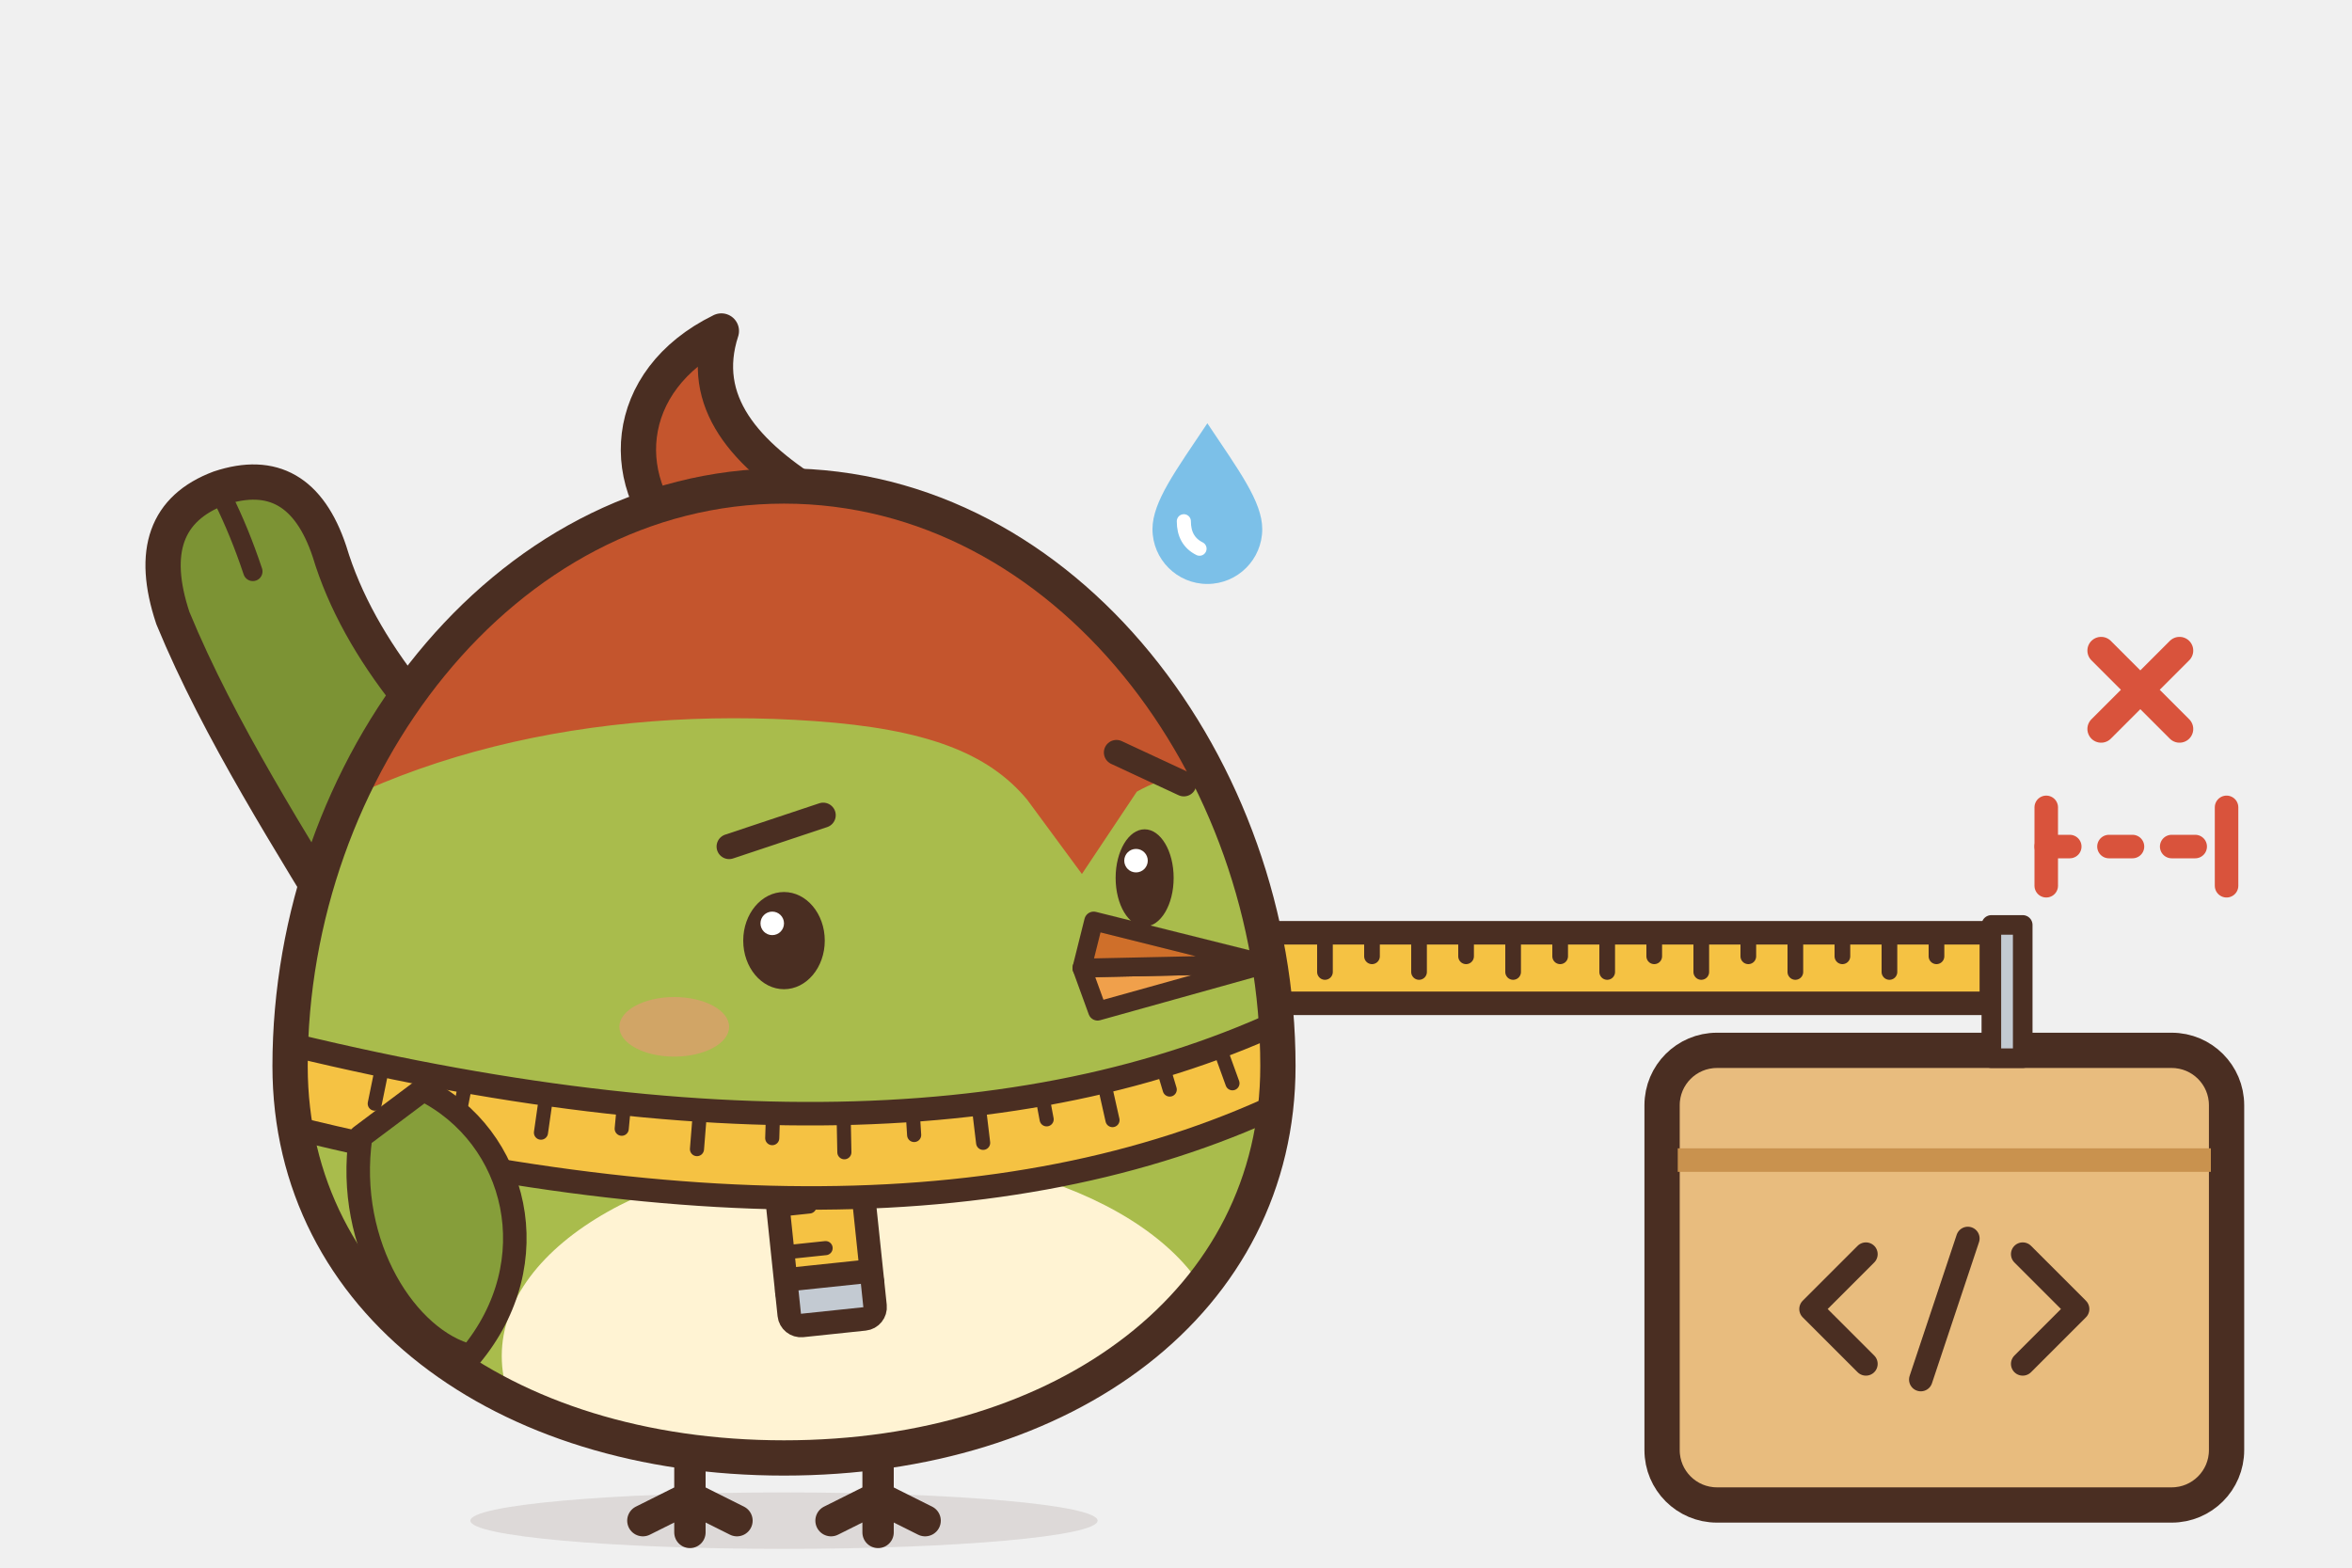
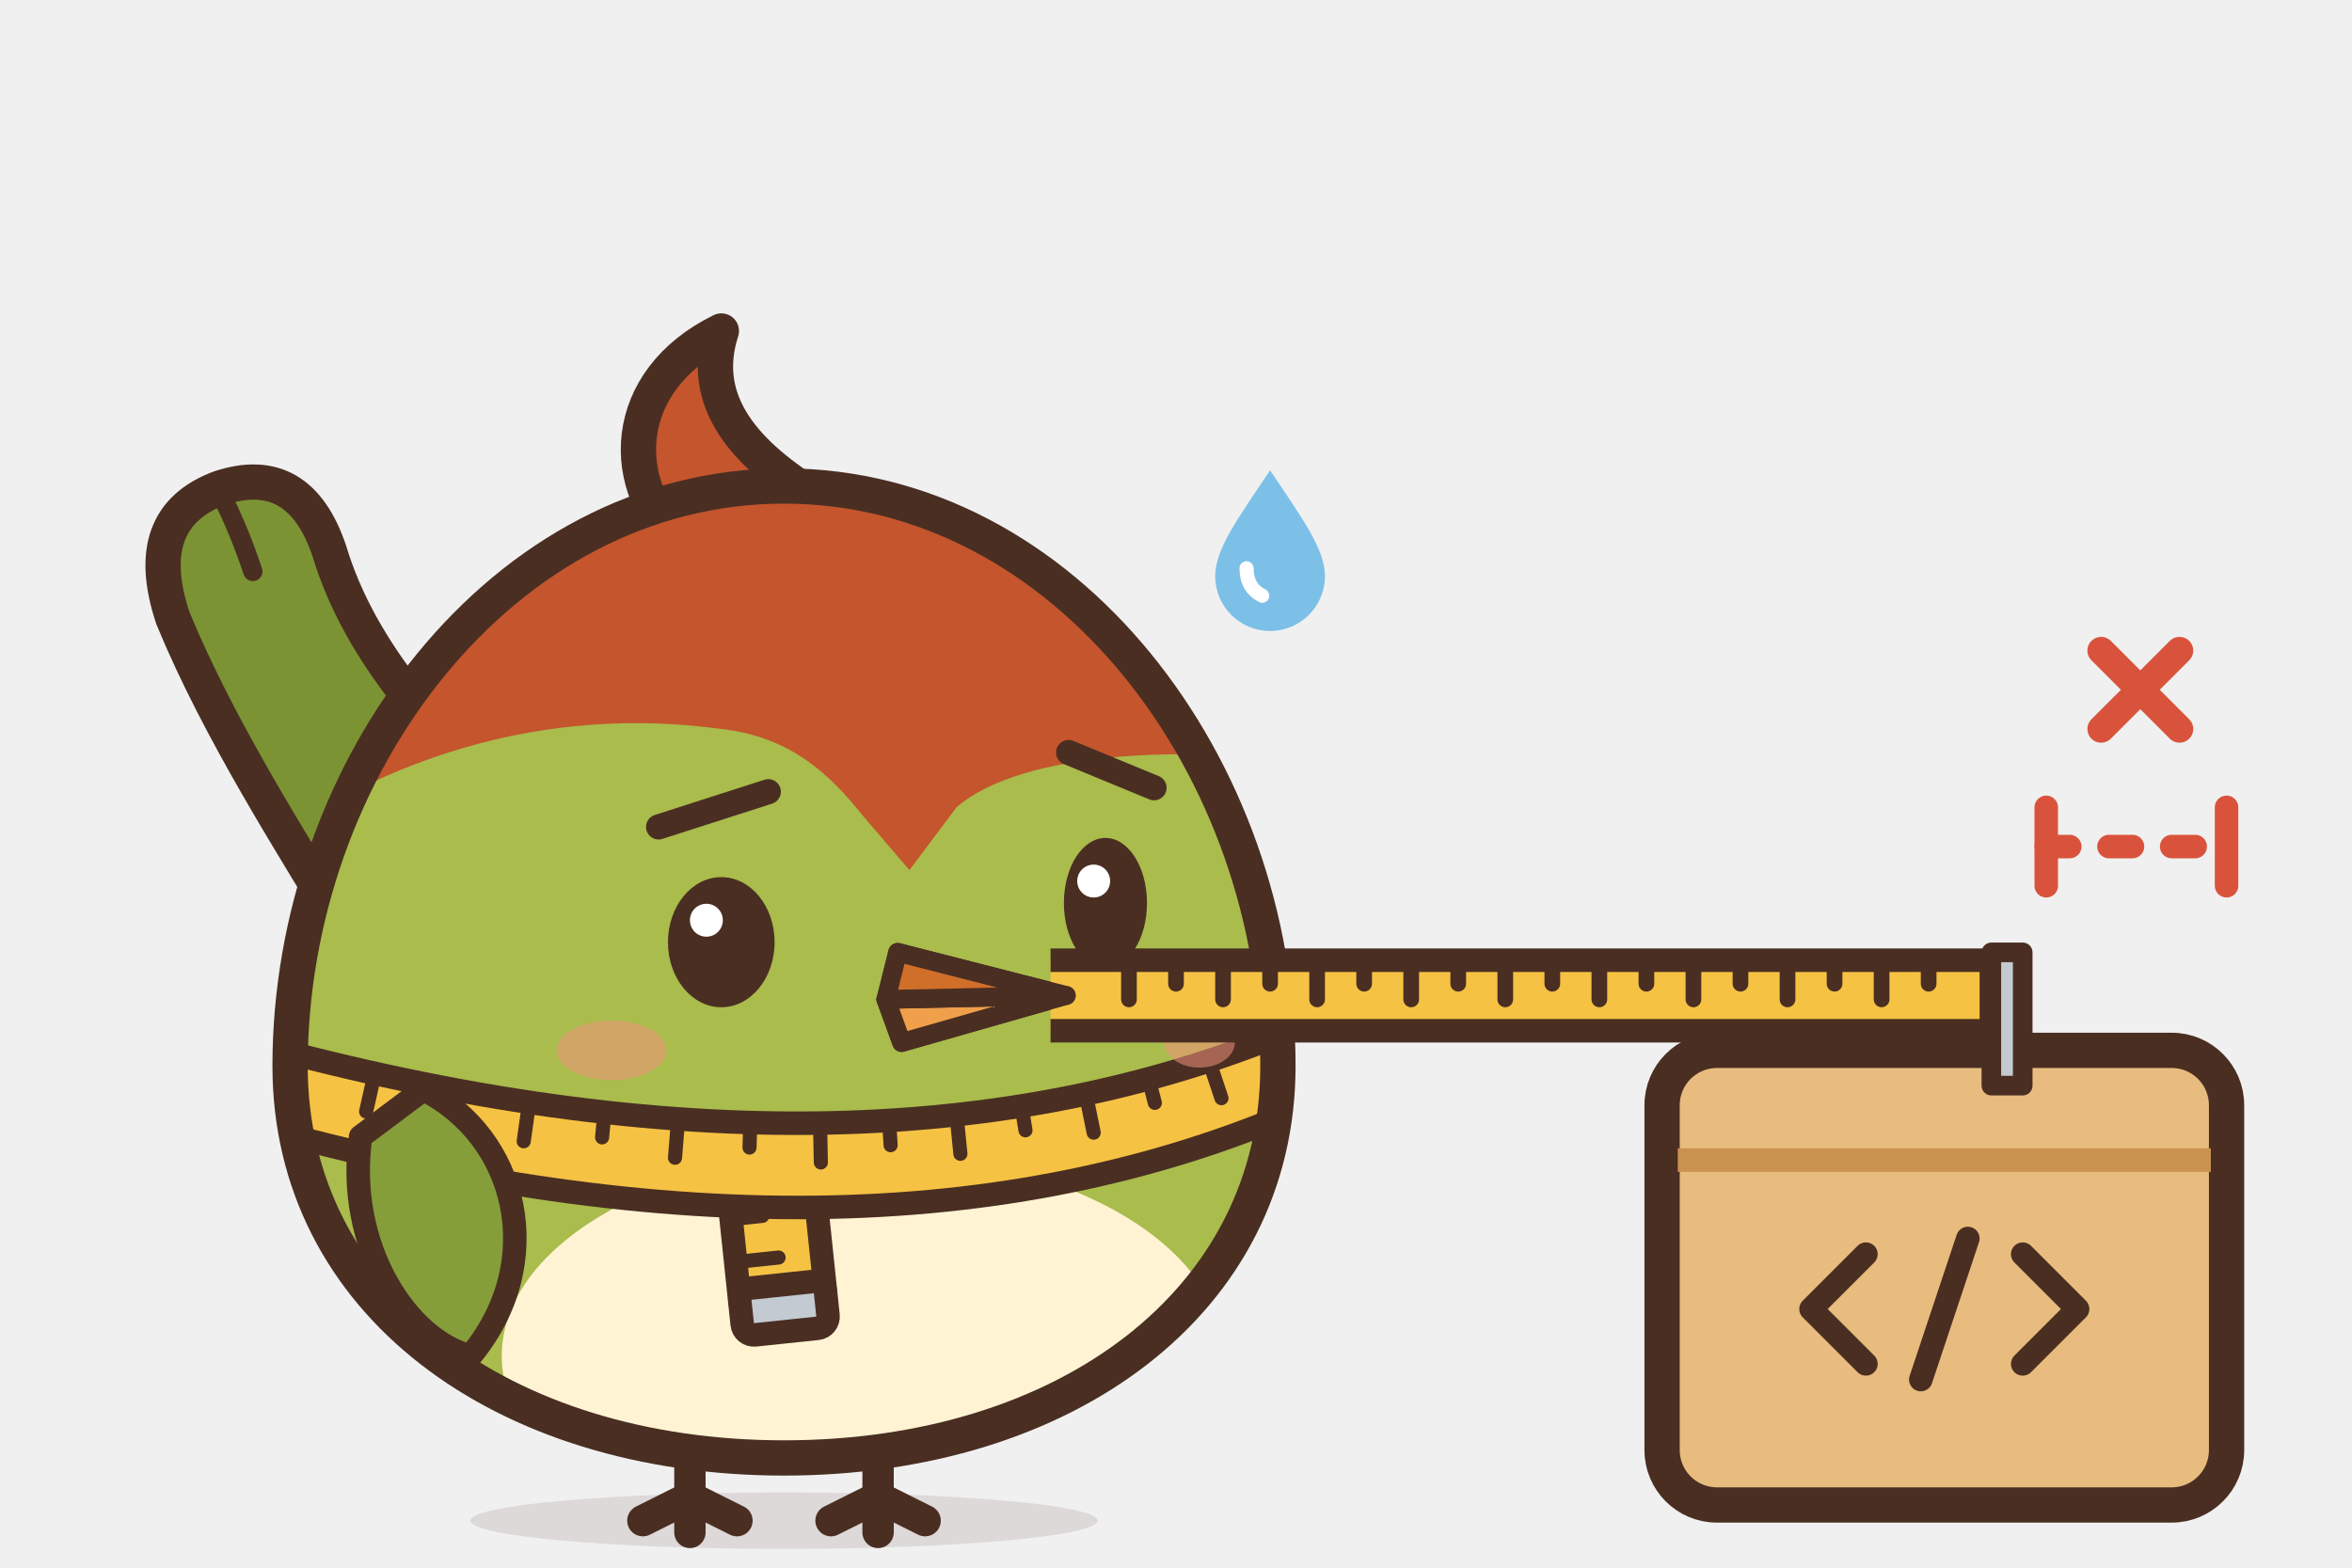
<svg xmlns="http://www.w3.org/2000/svg" viewBox="0 0 300 200" width="300" height="200" role="img" aria-labelledby="t d">
-   <style>.tail{transform-box:fill-box;transform-origin:90% 92%}.wing{transform-box:fill-box;transform-origin:50% 5%}.eye{transform-box:fill-box;transform-origin:50% 50%}.shake{transform-box:fill-box;transform-origin:50% 100%;animation:shake 3.4s ease-in-out infinite}.strip{animation:pull 3.4s cubic-bezier(.5,0,.3,1) infinite}.gap{animation:gap 3.4s ease-in-out infinite}.sweat{animation:drop 3.4s ease-in-out infinite}.wing{animation:droop 3.4s ease-in-out infinite}@keyframes pull{0%,6%{transform:translateX(-99px)}26%{transform:translateX(0)}30%{transform:translateX(-5px)}34%,52%{transform:translateX(0)}64%,100%{transform:translateX(-99px)}}@keyframes shake{0%,64%,90%,100%{transform:rotate(0)}68%{transform:rotate(-4deg)}74%{transform:rotate(4deg)}80%{transform:rotate(-3deg)}86%{transform:rotate(2deg)}}@keyframes gap{0%,30%,60%,100%{opacity:0}36%,54%{opacity:1}}@keyframes drop{0%,38%,94%,100%{opacity:0;transform:translateY(-4px)}46%,86%{opacity:1;transform:translateY(0)}}@keyframes droop{0%,36%,94%,100%{transform:rotate(0)}46%,86%{transform:rotate(8deg)}}@media (prefers-reduced-motion: reduce){*{animation:none!important}}</style>
+   <style>.tail{transform-box:fill-box;transform-origin:90% 92%}.wing{transform-box:fill-box;transform-origin:50% 5%}.eye{transform-box:fill-box;transform-origin:50% 50%}.shake{transform-box:fill-box;transform-origin:50% 100%;animation:shake 3.4s ease-in-out infinite}.strip{animation:pull 3.4s cubic-bezier(.5,0,.3,1) infinite}.gap{animation:gap 3.4s ease-in-out infinite}.sweat{animation:drop 3.4s ease-in-out infinite}.wing{animation:droop 3.4s ease-in-out infinite}@keyframes pull{0%,6%{transform:translateX(-124px)}26%{transform:translateX(0)}30%{transform:translateX(-5px)}34%,52%{transform:translateX(0)}64%,100%{transform:translateX(-124px)}}@keyframes shake{0%,64%,90%,100%{transform:rotate(0)}68%{transform:rotate(-4deg)}74%{transform:rotate(4deg)}80%{transform:rotate(-3deg)}86%{transform:rotate(2deg)}}@keyframes gap{0%,30%,60%,100%{opacity:0}36%,54%{opacity:1}}@keyframes drop{0%,38%,94%,100%{opacity:0;transform:translateY(-4px)}46%,86%{opacity:1;transform:translateY(0)}}@keyframes droop{0%,36%,94%,100%{transform:rotate(0)}46%,86%{transform:rotate(8deg)}}@media (prefers-reduced-motion: reduce){*{animation:none!important}}</style>
  <g class="package">
    <rect x="212" y="134" width="72" height="58" rx="7" fill="#E8BC7E" stroke="#4A2E22" stroke-width="4.5" />
    <path d="M214 148 L282 148" stroke="#C9924E" stroke-width="3" />
    <path d="M238 160 L231 167 L238 174 M258 160 L265 167 L258 174 M251 158 L245 176" fill="none" stroke="#4A2E22" stroke-width="3" stroke-linecap="round" stroke-linejoin="round" />
  </g>
  <g class="shake">
-     <defs>
-       <clipPath id="reel">
-         <rect x="159" y="100" width="137" height="60" />
-       </clipPath>
-     </defs>
-     <g clip-path="url(#reel)">
-       <g class="strip">
-         <rect x="157" y="119" width="97" height="9" fill="#F5C243" stroke="#4A2E22" stroke-width="3" />
-         <path d="M169 119 L169 124 M175 119 L175 122 M181 119 L181 124 M187 119 L187 122 M193 119 L193 124 M199 119 L199 122 M205 119 L205 124 M211 119 L211 122 M217 119 L217 124 M223 119 L223 122 M229 119 L229 124 M235 119 L235 122 M241 119 L241 124 M247 119 L247 122" stroke="#4A2E22" stroke-width="2" stroke-linecap="round" />
-         <path d="M254 118 L258 118 L258 135 L254 135 Z" fill="#C3CAD2" stroke="#4A2E22" stroke-width="2.5" stroke-linejoin="round" />
-       </g>
-     </g>
    <defs>
      <clipPath id="fitz-fail">
        <path d="M100 62 C 136 62, 163 98, 163 136 C 163 166, 136 186, 100 186 C 64 186, 37 166, 37 136 C 37 98, 64 62, 100 62 Z" />
      </clipPath>
    </defs>
    <ellipse class="shadow" cx="100" cy="194" rx="40" ry="3.6" fill="#4A2E22" opacity=".12" />
    <g class="bird">
      <g class="feet">
        <path d="M88 183 L88 191 M82 194 L88 191 L94 194 M88 191 L88 195.5" stroke="#4A2E22" stroke-width="4" stroke-linecap="round" stroke-linejoin="round" fill="none" />
        <path d="M112 183 L112 191 M106 194 L112 191 L118 194 M112 191 L112 195.5" stroke="#4A2E22" stroke-width="4" stroke-linecap="round" stroke-linejoin="round" fill="none" />
      </g>
      <g class="tail">
        <g transform="translate(9.3 16.8) scale(.85)">
          <path d="M70 104 L42 122 C 33 107, 22 90, 15 73 Q 10 58 22 53.5 Q 34 49.5 38.5 63 C 43 78, 55 92, 70 104 Z" fill="#7C9334" stroke="#4A2E22" stroke-width="5.29" stroke-linejoin="round" />
          <path d="M22.5 55 Q 25 60 27 66" fill="none" stroke="#4A2E22" stroke-width="2.9" stroke-linecap="round" />
        </g>
      </g>
      <g class="tuft" transform="rotate(-14 100 66) translate(-6 0)">
        <path d="M93 67 C 86 57, 90 44, 104 41 C 99 49, 103 57, 111 65 Z" fill="#C4552D" stroke="#4A2E22" stroke-width="4.5" stroke-linejoin="round" />
      </g>
      <g class="body">
        <path d="M100 62 C 136 62, 163 98, 163 136 C 163 166, 136 186, 100 186 C 64 186, 37 166, 37 136 C 37 98, 64 62, 100 62 Z" fill="#A9BC4C" />
        <g clip-path="url(#fitz-fail)">
-           <path d="M28 112 C 48 96, 76 90, 104 92 C 118 93, 126 96, 131 102 L138 111.5 L145 101 C 152 97, 166 96, 178 99 L178 40 L28 40 Z" fill="#C4552D" />
+           <path d="M28 112 C 48 96, 70 90, 92 93 C 101 94, 106 99, 110 104 L116 111 L122 103 C 130 96, 152 94, 178 99 L178 40 L28 40 Z" fill="#C4552D" />
          <ellipse cx="110" cy="173" rx="46" ry="26" fill="#FFF3D3" />
        </g>
-         <g transform="translate(104 146.8) rotate(-6)">
+         <g transform="translate(98 148) rotate(-6)">
          <rect x="-5.5" y="0" width="11" height="19" rx="1.5" fill="#F5C243" stroke="#4A2E22" stroke-width="3" />
          <path d="M-5.5 7 L-1.5 7 M-5.5 12.5 L0 12.5" stroke="#4A2E22" stroke-width="1.8" stroke-linecap="round" />
          <rect x="-5.5" y="16" width="11" height="6" rx="1.5" fill="#C3CAD2" stroke="#4A2E22" stroke-width="3" />
        </g>
        <g class="band" clip-path="url(#fitz-fail)">
-           <path d="M32 132 Q118 154 168 128 L168 138.5 Q118 165 32 142.5 Z" fill="#F5C243" />
-           <path d="M48.8 135.9 L47.8 140.8 M59.4 138 L58.8 141.1 M69.7 139.6 L69 144.5 M79.6 140.8 L79.3 144 M89.3 141.6 L88.9 146.6 M98.6 142 L98.5 145.2 M107.6 142 L107.7 147 M116.4 141.6 L116.6 144.8 M124.8 140.8 L125.4 145.8 M132.9 139.6 L133.5 142.8 M140.8 138 L141.9 142.9 M148.3 136 L149.2 139 M155.5 133.5 L157.2 138.2" stroke="#4A2E22" stroke-width="1.8" stroke-linecap="round" />
-           <path d="M32 132 Q118 154 168 128" fill="none" stroke="#4A2E22" stroke-width="3" />
-           <path d="M32 142.5 Q118 165 168 138.5" fill="none" stroke="#4A2E22" stroke-width="3" />
+           <path d="M32 133 Q112 155 168 130 L168 140.5 Q112 166 32 143.5 Z" fill="#F5C243" />
+           <path d="M47.8 136.9 L46.7 141.8 M57.7 139 L57.2 142.1 M67.5 140.6 L66.8 145.6 M77.1 141.9 L76.8 145.1 M86.5 142.7 L86.1 147.7 M95.7 143.2 L95.6 146.4 M104.6 143.3 L104.7 148.3 M113.4 142.9 L113.6 146.1 M122 142.2 L122.5 147.2 M130.3 141.1 L130.8 144.2 M138.5 139.6 L139.5 144.5 M146.5 137.6 L147.3 140.7 M154.2 135.3 L155.8 140.1" stroke="#4A2E22" stroke-width="1.8" stroke-linecap="round" />
+           <path d="M32 133 Q112 155 168 130" fill="none" stroke="#4A2E22" stroke-width="3" />
+           <path d="M32 143.5 Q112 166 168 140.5" fill="none" stroke="#4A2E22" stroke-width="3" />
        </g>
        <path d="M100 62 C 136 62, 163 98, 163 136 C 163 166, 136 186, 100 186 C 64 186, 37 166, 37 136 C 37 98, 64 62, 100 62 Z" fill="none" stroke="#4A2E22" stroke-width="4.5" />
        <g class="wing l">
          <path d="M54 139 C 66 145, 70 161, 60 173 C 52 171, 44 159, 46 145 Z" fill="#869E3A" stroke="#4A2E22" stroke-width="3" stroke-linejoin="round" />
        </g>
        <g class="blush" fill="#F2917C" opacity=".55">
-           <ellipse cx="86" cy="131" rx="7" ry="3.8" />
+           <ellipse cx="78" cy="134" rx="7" ry="3.8" />
+           <ellipse cx="153" cy="133" rx="4.5" ry="3.2" />
        </g>
        <g class="pupils">
          <g class="eye">
-             <ellipse cx="100" cy="120" rx="5.2" ry="6.2" fill="#4A2E22" />
-             <circle cx="98.5" cy="117.8" r="1.5" fill="#FFFFFF" />
+             <ellipse cx="92" cy="120.2" rx="6.8" ry="8.3" fill="#4A2E22" />
+             <circle cx="90.1" cy="117.4" r="2.1" fill="#FFFFFF" />
          </g>
          <g class="eye">
-             <ellipse cx="146" cy="112" rx="3.7" ry="6.2" fill="#4A2E22" />
-             <circle cx="144.9" cy="109.8" r="1.5" fill="#FFFFFF" />
+             <ellipse cx="141" cy="115.2" rx="5.3" ry="8.3" fill="#4A2E22" />
+             <circle cx="139.5" cy="112.4" r="2.1" fill="#FFFFFF" />
          </g>
        </g>
        <g class="brows">
-           <path d="M93 108 L105 104" stroke="#4A2E22" stroke-width="3.2" stroke-linecap="round" fill="none" />
-           <path d="M142.4 96 L151 100" stroke="#4A2E22" stroke-width="3.2" stroke-linecap="round" fill="none" />
+           <path d="M84 105.5 L98 101" stroke="#4A2E22" stroke-width="3.2" stroke-linecap="round" fill="none" />
+           <path d="M136.3 96 L147.2 100.5" stroke="#4A2E22" stroke-width="3.2" stroke-linecap="round" fill="none" />
        </g>
        <g class="beak">
-           <path d="M138 123.5 L161.5 123 L140 129 Z" fill="#F0A04B" stroke="#4A2E22" stroke-width="2.4" stroke-linejoin="round" />
-           <path d="M139.5 117.5 L161.5 123 L138 123.5 Z" fill="#CF6F2A" stroke="#4A2E22" stroke-width="2.4" stroke-linejoin="round" />
+           <path d="M113 127.5 L136 127 L115 133 Z" fill="#F0A04B" stroke="#4A2E22" stroke-width="2.4" stroke-linejoin="round" />
+           <path d="M114.5 121.5 L136 127 L113 127.5 Z" fill="#CF6F2A" stroke="#4A2E22" stroke-width="2.4" stroke-linejoin="round" />
        </g>
      </g>
+     </g>
+     <defs>
+       <clipPath id="reel">
+         <rect x="134" y="100" width="162" height="60" />
+       </clipPath>
+     </defs>
+     <g clip-path="url(#reel)">
+       <g class="strip">
+         <rect x="132" y="122.5" width="122" height="9" fill="#F5C243" stroke="#4A2E22" stroke-width="3" />
+         <path d="M144 122.5 L144 127.5 M150 122.5 L150 125.5 M156 122.5 L156 127.5 M162 122.5 L162 125.5 M168 122.5 L168 127.5 M174 122.5 L174 125.5 M180 122.5 L180 127.5 M186 122.5 L186 125.5 M192 122.5 L192 127.5 M198 122.5 L198 125.5 M204 122.5 L204 127.5 M210 122.5 L210 125.5 M216 122.5 L216 127.5 M222 122.5 L222 125.5 M228 122.5 L228 127.5 M234 122.5 L234 125.5 M240 122.5 L240 127.5 M246 122.5 L246 125.5" stroke="#4A2E22" stroke-width="2" stroke-linecap="round" />
+         <path d="M254 121.5 L258 121.5 L258 138.5 L254 138.5 Z" fill="#C3CAD2" stroke="#4A2E22" stroke-width="2.5" stroke-linejoin="round" />
+       </g>
+     </g>
+     <g class="beak">
+       <path d="M113 127.5 L136 127 L115 133 Z" fill="#F0A04B" stroke="#4A2E22" stroke-width="2.4" stroke-linejoin="round" />
+       <path d="M114.5 121.5 L136 127 L113 127.5 Z" fill="#CF6F2A" stroke="#4A2E22" stroke-width="2.4" stroke-linejoin="round" />
    </g>
  </g>
  <g class="gap" stroke="#D9533C" stroke-width="3" stroke-linecap="round" fill="none">
    <path d="M261 108 L284 108" stroke-dasharray="3 5" />
    <path d="M261 103 L261 113 M284 103 L284 113" />
    <path d="M268 83 L278 93 M278 83 L268 93" stroke-width="3.5" />
  </g>
-   <g transform="translate(154 64)">
+   <g transform="translate(162 70)">
    <g class="sweat">
      <path d="M0 -10 C4 -4 7 0 7 3.5 A7 7 0 0 1 -7 3.5 C-7 0 -4 -4 0 -10 Z" fill="#7CC0E8" />
      <path d="M-3 2.5 Q-3 5 -1 6" stroke="#FFFFFF" stroke-width="1.8" stroke-linecap="round" fill="none" />
    </g>
  </g>
</svg>
